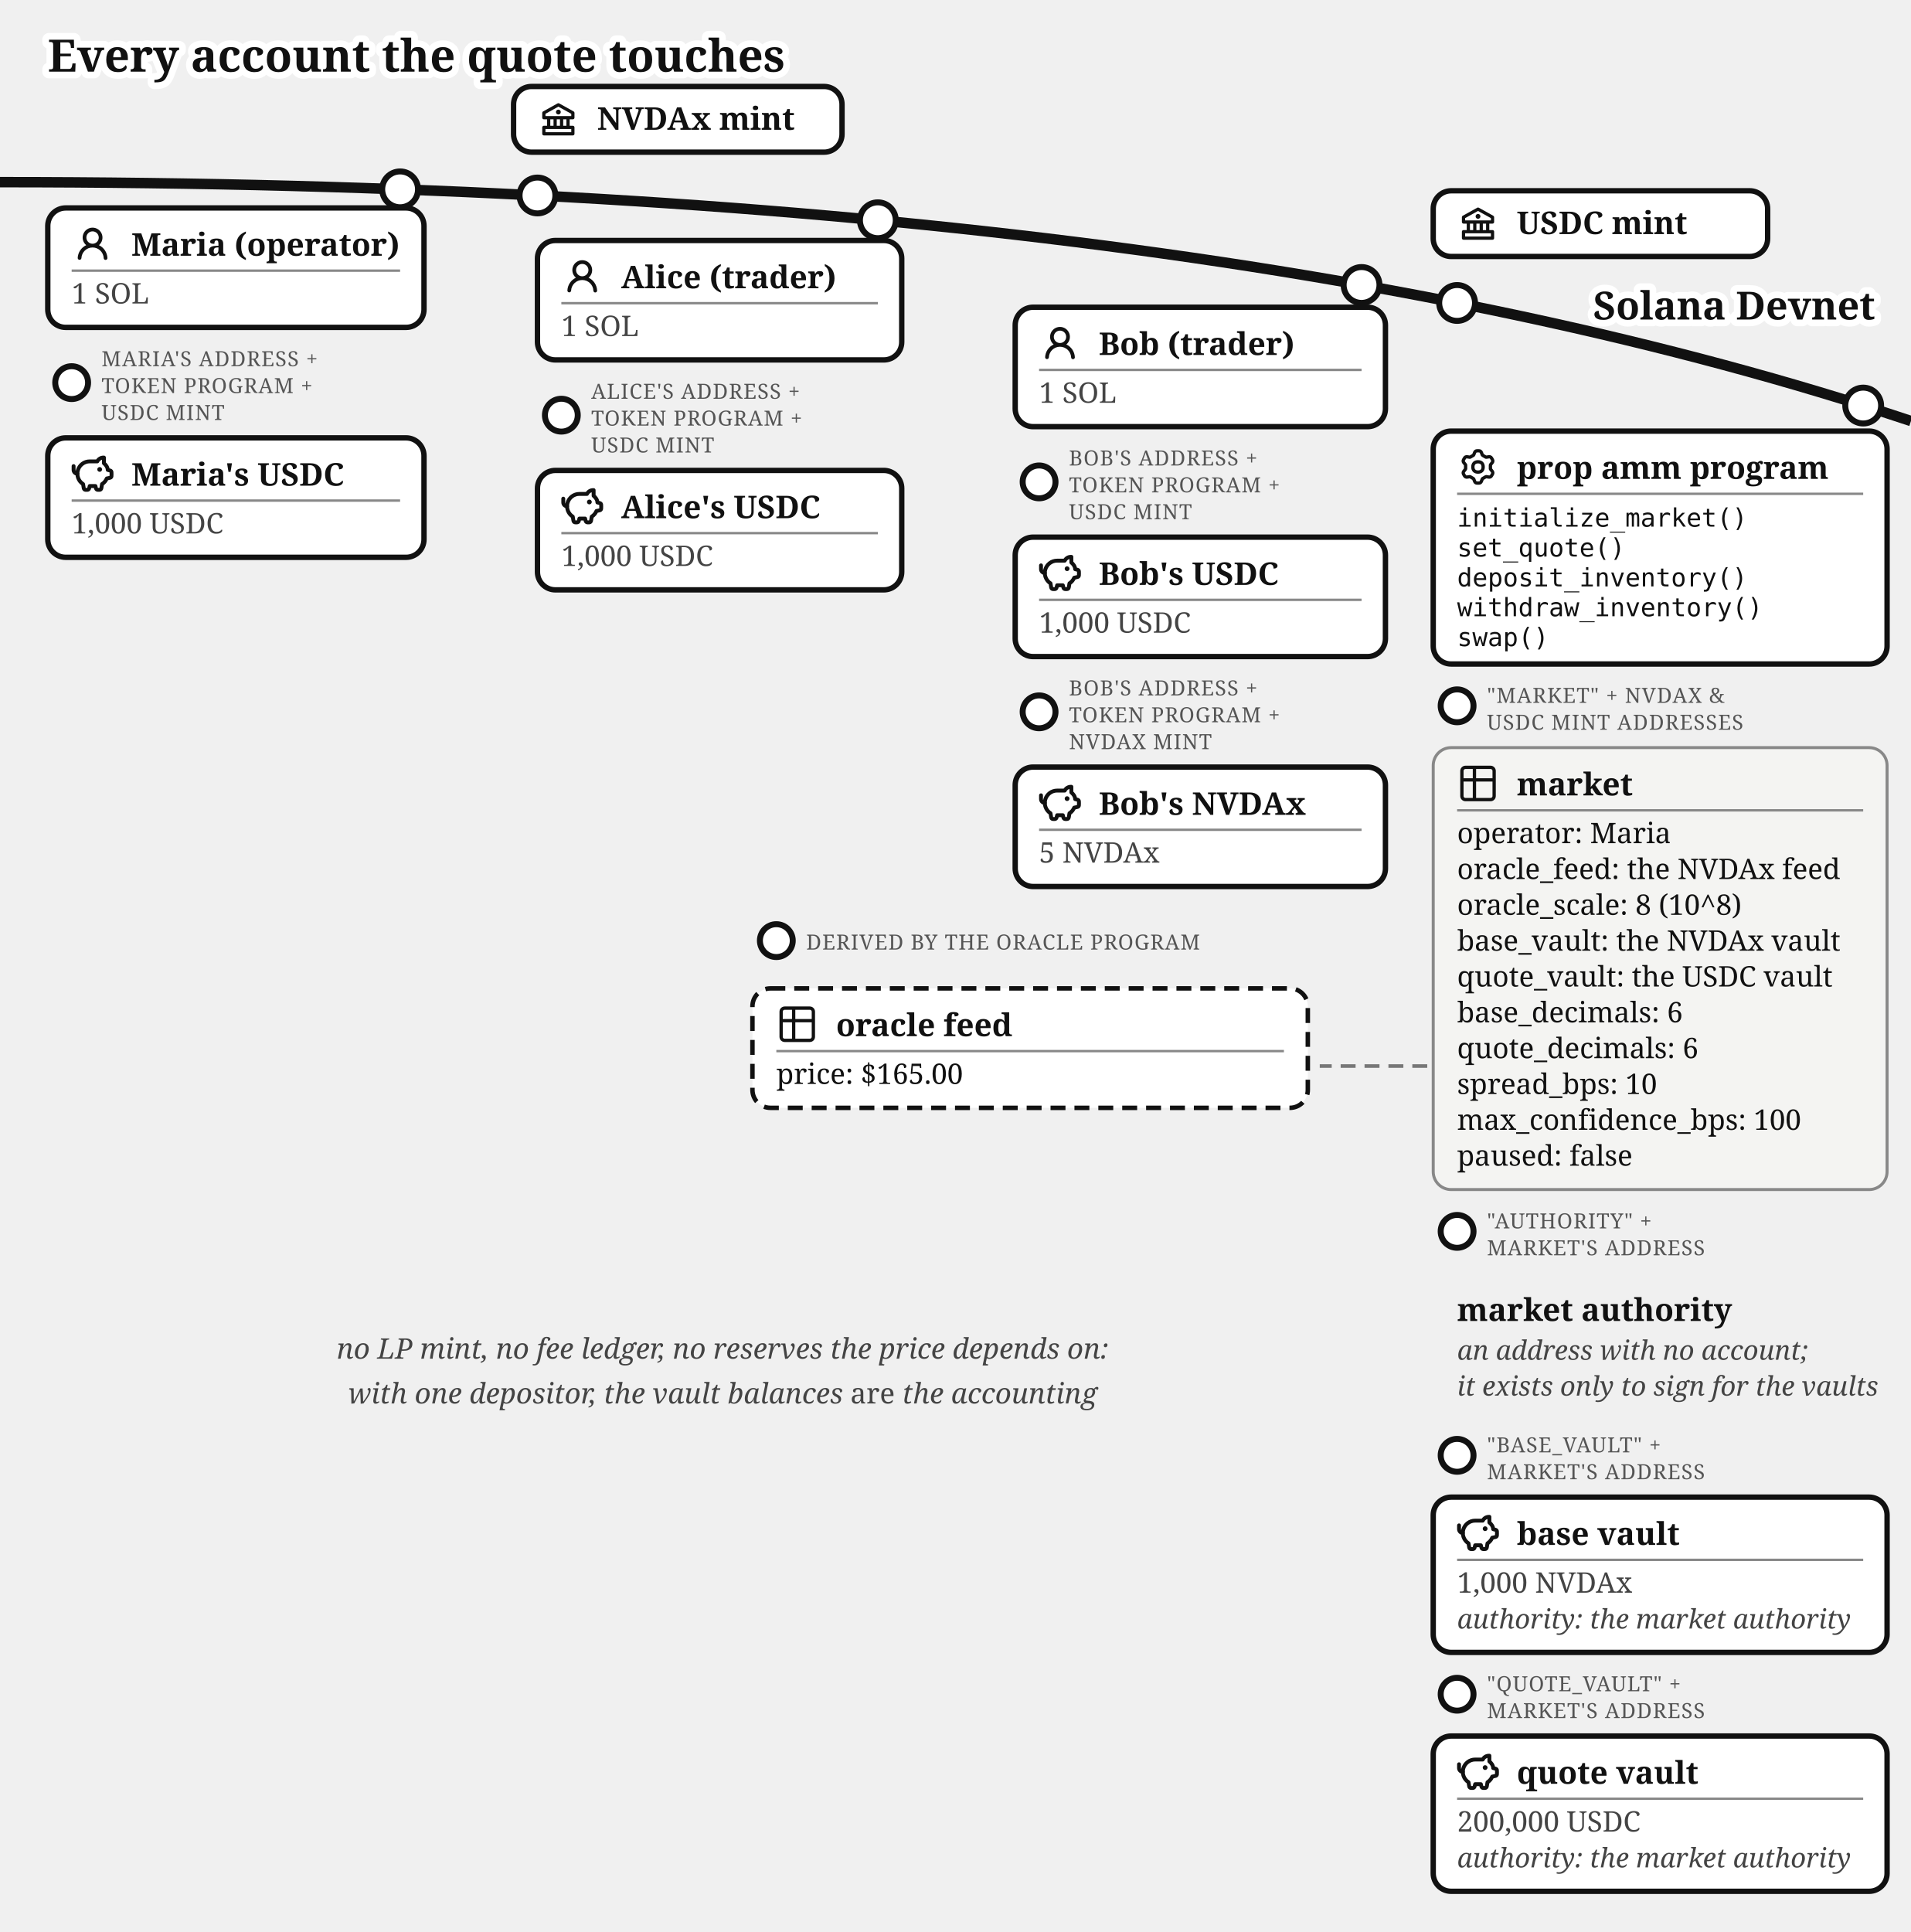
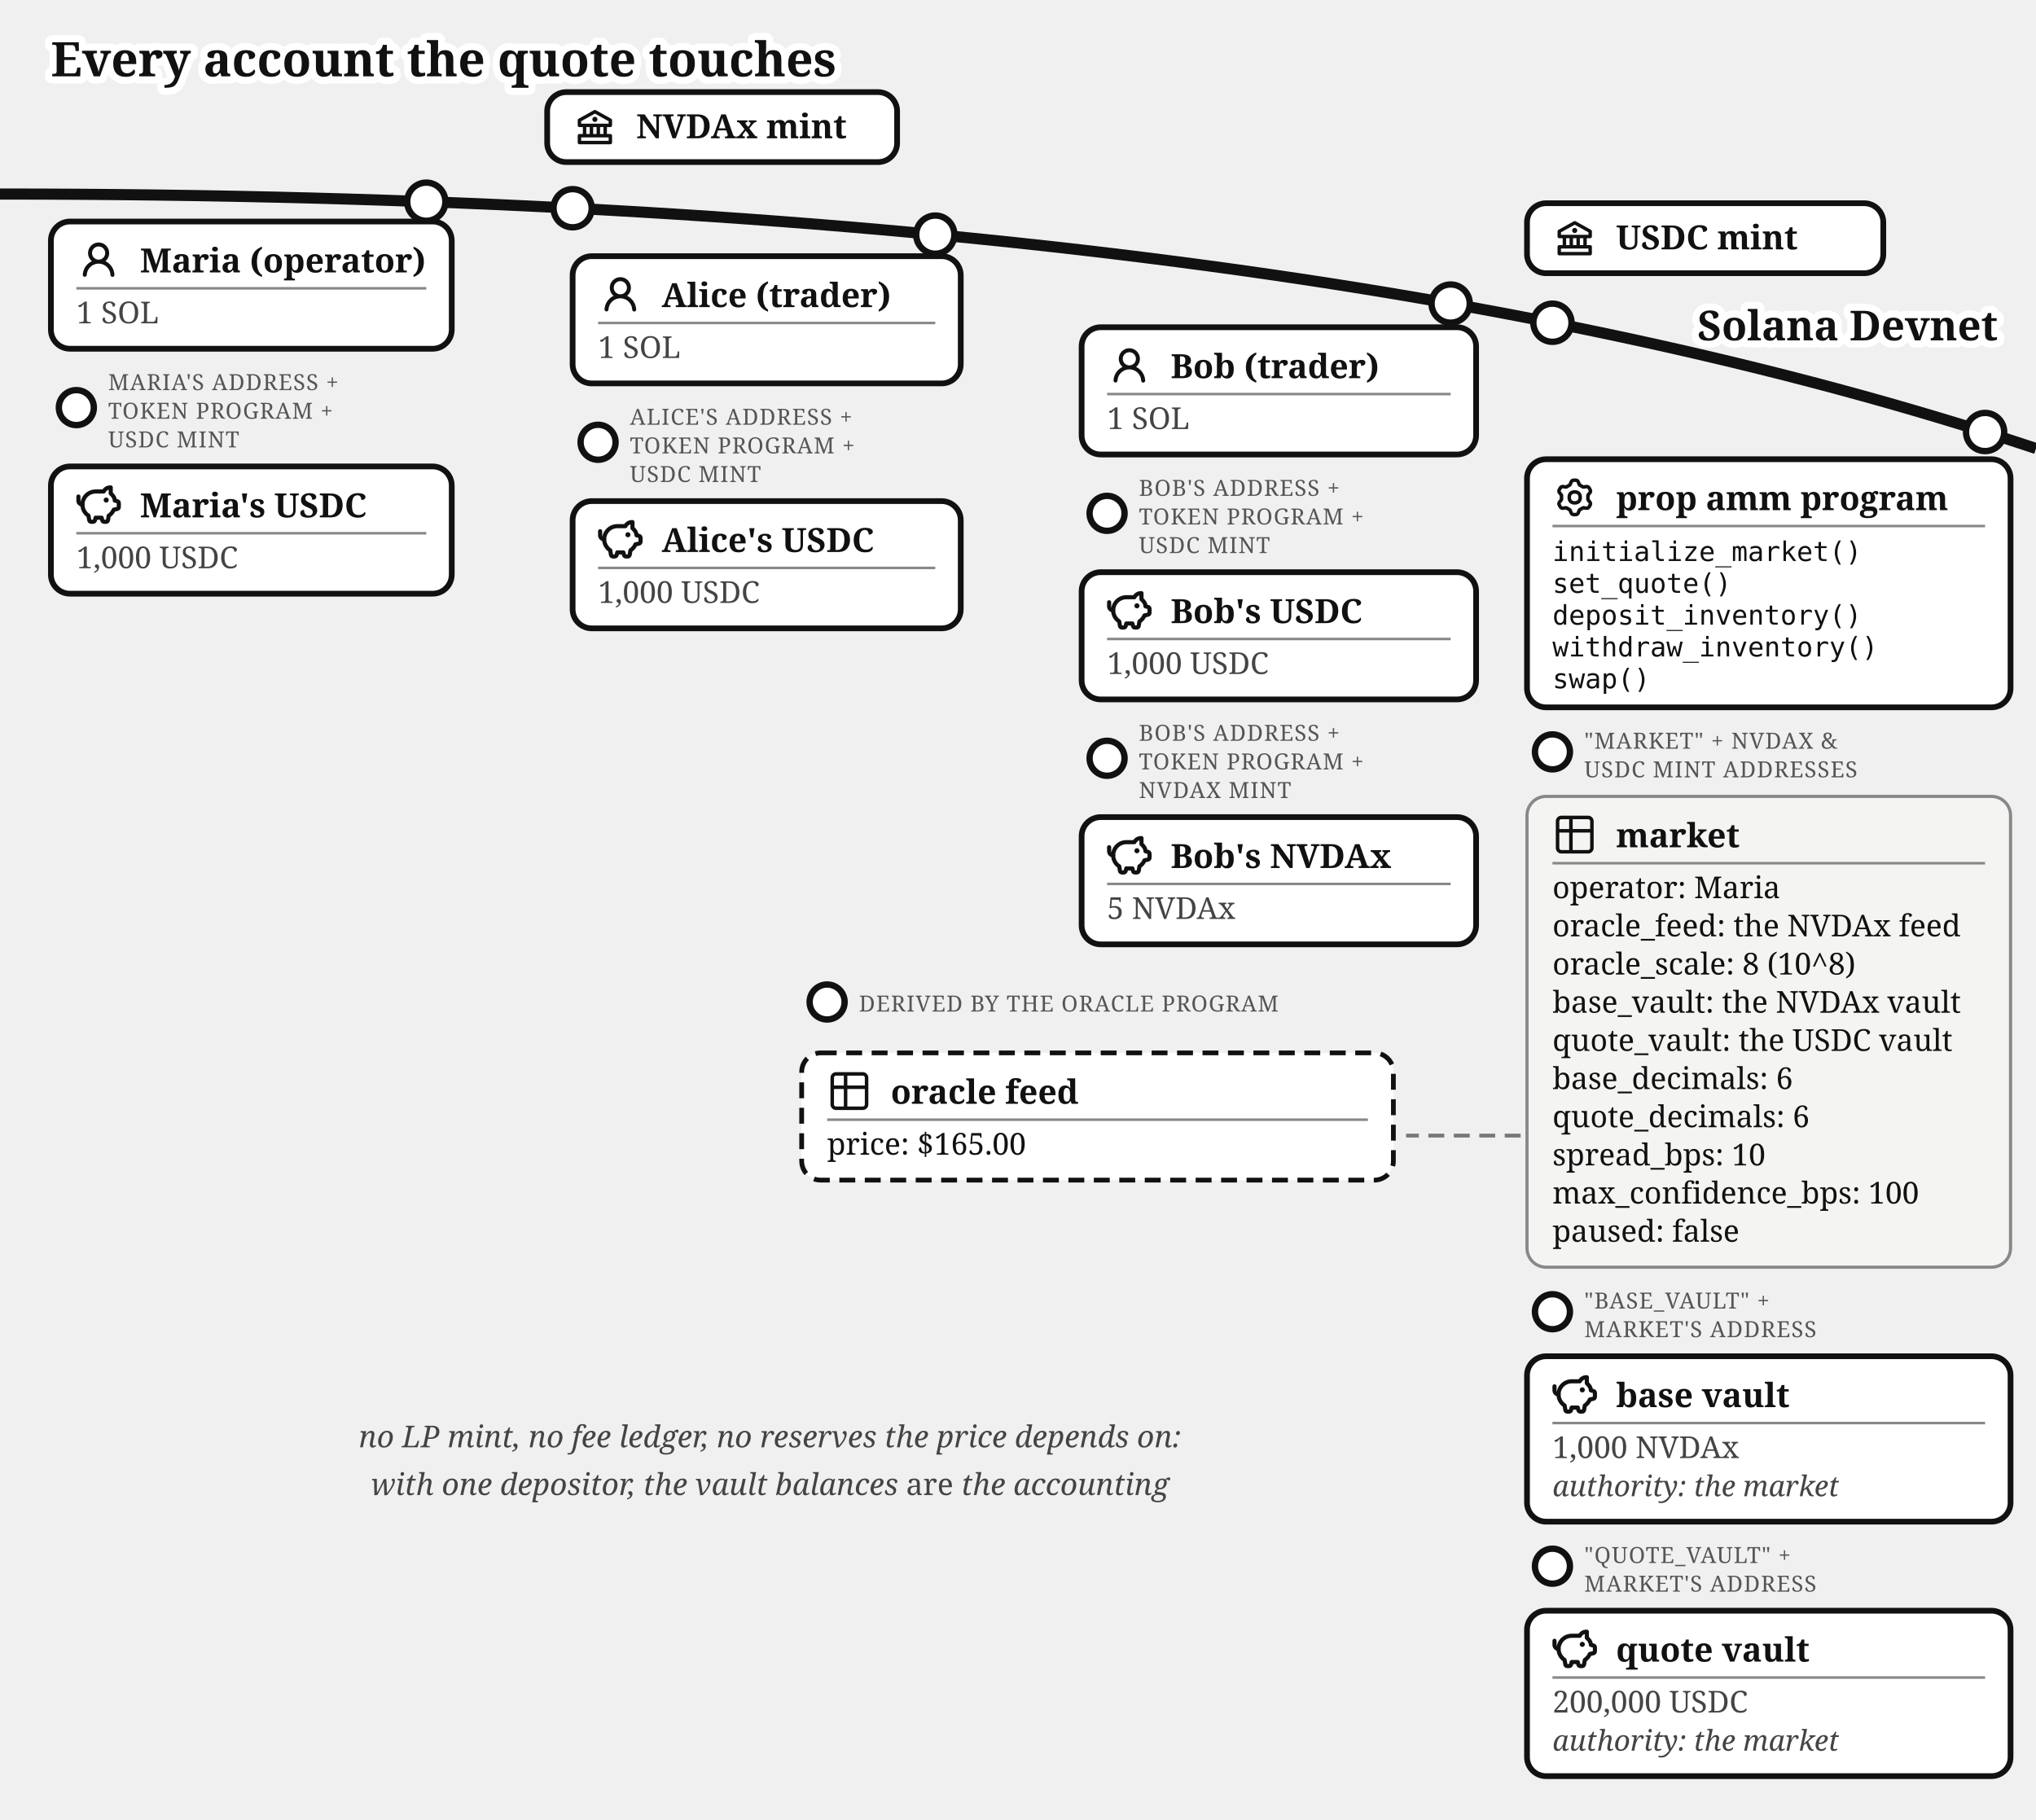
- <svg xmlns="http://www.w3.org/2000/svg" viewBox="0 0 640 647" font-family="Gelasio, Georgia, serif" fill="#111">
+ <svg xmlns="http://www.w3.org/2000/svg" viewBox="0 0 640 572" font-family="Gelasio, Georgia, serif" fill="#111">
  <text stroke="#fff" stroke-width="4.5" paint-order="stroke" stroke-linejoin="round" x="16" y="24" font-size="15" font-weight="bold">Every account the quote touches</text>
  <g transform="translate(0,25)">
    <path d="M 0,36 Q 400,36 640,116" fill="none" stroke="#111" stroke-width="3.5" />
    <text stroke="#fff" stroke-width="4.5" paint-order="stroke" stroke-linejoin="round" x="628" y="82" font-size="13" font-weight="bold" text-anchor="end">Solana Devnet</text>
    <g>
      <circle cx="180" cy="40.461" r="6" fill="#fff" stroke="#111" stroke-width="2" />
      <rect x="172" y="3.957" width="110" height="22" rx="6" fill="#fff" stroke="#111" stroke-width="1.8" />
      <g transform="translate(180,7.95664)">
        <g transform="translate(0.52,0.519) scale(0.54)" fill="#111">
          <path d="m21.49 7.13l-9-5a.99.99 0 0 0-.97 0l-9.01 5C2.19 7.31 2 7.64 2 8v3c0 .55.45 1 1 1h2v4H3c-.55 0-1 .45-1 1v4c0 .55.45 1 1 1h18c.55 0 1-.45 1-1v-4c0-.55-.45-1-1-1h-2v-4h2c.55 0 1-.45 1-1V8a1 1 0 0 0-.51-.87M7 12h2v4H7zm6 0v4h-2v-4zm7 6v2H4v-2zm-3-2h-2v-4h2zm3-6H4V8.59l8-4.44l8 4.44z" />
          <path d="M12 6a1.5 1.5 0 1 0 0 3a1.5 1.5 0 1 0 0-3" />
        </g>
      </g>
      <text x="200" y="18.46" font-size="10.5" font-weight="bold">NVDAx mint</text>
    </g>
    <g>
      <circle cx="488" cy="76.458" r="6" fill="#fff" stroke="#111" stroke-width="2" />
      <rect x="480" y="38.89" width="112" height="22" rx="6" fill="#fff" stroke="#111" stroke-width="1.8" />
      <g transform="translate(488,42.8897)">
        <g transform="translate(0.52,0.519) scale(0.54)" fill="#111">
          <path d="m21.49 7.13l-9-5a.99.99 0 0 0-.97 0l-9.01 5C2.19 7.31 2 7.64 2 8v3c0 .55.45 1 1 1h2v4H3c-.55 0-1 .45-1 1v4c0 .55.45 1 1 1h18c.55 0 1-.45 1-1v-4c0-.55-.45-1-1-1h-2v-4h2c.55 0 1-.45 1-1V8a1 1 0 0 0-.51-.87M7 12h2v4H7zm6 0v4h-2v-4zm7 6v2H4v-2zm-3-2h-2v-4h2zm3-6H4V8.59l8-4.44l8 4.44z" />
          <path d="M12 6a1.5 1.5 0 1 0 0 3a1.5 1.5 0 1 0 0-3" />
        </g>
      </g>
      <text x="508" y="53.39" font-size="10.5" font-weight="bold">USDC mint</text>
    </g>
    <g>
      <circle cx="134" cy="38.409" r="6" fill="#fff" stroke="#111" stroke-width="2" />
      <rect x="16" y="44.638" width="126" height="40" rx="6" fill="#fff" stroke="#111" stroke-width="1.8" />
      <g transform="translate(24,49.6382)">
        <g transform="translate(0.36,0.767) scale(0.8301)" fill="#111">
          <path d="M10.561 8.073a6 6 0 0 1 3.432 5.142a.75.75 0 1 1-1.498.07a4.5 4.5 0 0 0-8.99 0a.75.75 0 0 1-1.498-.07a6 6 0 0 1 3.431-5.142a3.999 3.999 0 1 1 5.123 0M10.5 5a2.5 2.5 0 1 0-5 0a2.5 2.5 0 0 0 5 0" />
        </g>
      </g>
      <text x="44" y="60.638" font-size="10.5" font-weight="bold">Maria (operator)</text>
      <line x1="24" y1="65.638" x2="134" y2="65.638" stroke="#888" stroke-width="0.8" />
      <text x="24" y="76.638" font-size="9.5" fill="#444">1 SOL</text>
    </g>
    <g>
      <circle cx="24" cy="103.138" r="5.5" fill="#fff" stroke="#111" stroke-width="2" />
      <text x="34" y="97.638" font-size="7" letter-spacing="0.3" fill="#555">MARIA'S ADDRESS +</text>
      <text x="34" y="106.638" font-size="7" letter-spacing="0.3" fill="#555">TOKEN PROGRAM +</text>
      <text x="34" y="115.638" font-size="7" letter-spacing="0.3" fill="#555">USDC MINT</text>
      <rect x="16" y="121.638" width="126" height="40" rx="6" fill="#fff" stroke="#111" stroke-width="1.8" />
      <g transform="translate(24,126.638)">
        <g transform="translate(-0.624,-0.624) scale(0.6353)" fill="none" stroke="#111" stroke-linecap="round" stroke-linejoin="round" stroke-width="2.047">
          <path d="M14.5 5.5h-4A6.5 6.5 0 0 0 7 17.478l.288 1.738c.07.423.105.635.202.798a1 1 0 0 0 .49.416c.178.07.392.07.822.07c.397 0 .596 0 .764-.062a1 1 0 0 0 .479-.374c.1-.148.15-.34.246-.727l.209-.837h3l.21.837c.096.386.144.58.245.727a1 1 0 0 0 .479.374c.168.062.367.062.764.062c.43 0 .644 0 .821-.07a1 1 0 0 0 .49-.416c.098-.163.133-.375.203-.798L17 17.478a6.5 6.5 0 0 0 2.502-2.978l.89-.178c.77-.154 1.155-.231 1.381-.508c.227-.276.227-.669.227-1.453v-.3c0-.75 0-1.124-.212-1.396c-.212-.27-.575-.362-1.303-.544L20 10c0-1.5-1.167-2.833-2-3.5v-3h-.264c-1.37 0-2.623.774-3.236 2" />
          <path d="M15.875 9.75h-.125m.25 0a.25.25 0 1 1-.5 0a.25.25 0 0 1 .5 0M2 8v2a2 2 0 0 0 2 2" />
        </g>
      </g>
      <text x="44" y="137.638" font-size="10.5" font-weight="bold">Maria's USDC</text>
      <line x1="24" y1="142.638" x2="134" y2="142.638" stroke="#888" stroke-width="0.8" />
      <text x="24" y="153.638" font-size="9.5" fill="#444">1,000 USDC</text>
    </g>
    <g>
      <circle cx="294" cy="48.762" r="6" fill="#fff" stroke="#111" stroke-width="2" />
      <rect x="180" y="55.536" width="122" height="40" rx="6" fill="#fff" stroke="#111" stroke-width="1.8" />
      <g transform="translate(188,60.5361)">
        <g transform="translate(0.36,0.767) scale(0.8301)" fill="#111">
          <path d="M10.561 8.073a6 6 0 0 1 3.432 5.142a.75.75 0 1 1-1.498.07a4.5 4.5 0 0 0-8.99 0a.75.75 0 0 1-1.498-.07a6 6 0 0 1 3.431-5.142a3.999 3.999 0 1 1 5.123 0M10.5 5a2.5 2.5 0 1 0-5 0a2.5 2.5 0 0 0 5 0" />
        </g>
      </g>
      <text x="208" y="71.536" font-size="10.5" font-weight="bold">Alice (trader)</text>
      <line x1="188" y1="76.536" x2="294" y2="76.536" stroke="#888" stroke-width="0.8" />
      <text x="188" y="87.536" font-size="9.5" fill="#444">1 SOL</text>
    </g>
    <g>
      <circle cx="188" cy="114.036" r="5.5" fill="#fff" stroke="#111" stroke-width="2" />
      <text x="198" y="108.536" font-size="7" letter-spacing="0.3" fill="#555">ALICE'S ADDRESS +</text>
      <text x="198" y="117.536" font-size="7" letter-spacing="0.3" fill="#555">TOKEN PROGRAM +</text>
      <text x="198" y="126.536" font-size="7" letter-spacing="0.3" fill="#555">USDC MINT</text>
      <rect x="180" y="132.536" width="122" height="40" rx="6" fill="#fff" stroke="#111" stroke-width="1.8" />
      <g transform="translate(188,137.536)">
        <g transform="translate(-0.624,-0.624) scale(0.6353)" fill="none" stroke="#111" stroke-linecap="round" stroke-linejoin="round" stroke-width="2.047">
          <path d="M14.5 5.5h-4A6.5 6.5 0 0 0 7 17.478l.288 1.738c.07.423.105.635.202.798a1 1 0 0 0 .49.416c.178.07.392.07.822.07c.397 0 .596 0 .764-.062a1 1 0 0 0 .479-.374c.1-.148.15-.34.246-.727l.209-.837h3l.21.837c.096.386.144.58.245.727a1 1 0 0 0 .479.374c.168.062.367.062.764.062c.43 0 .644 0 .821-.07a1 1 0 0 0 .49-.416c.098-.163.133-.375.203-.798L17 17.478a6.5 6.5 0 0 0 2.502-2.978l.89-.178c.77-.154 1.155-.231 1.381-.508c.227-.276.227-.669.227-1.453v-.3c0-.75 0-1.124-.212-1.396c-.212-.27-.575-.362-1.303-.544L20 10c0-1.5-1.167-2.833-2-3.5v-3h-.264c-1.37 0-2.623.774-3.236 2" />
          <path d="M15.875 9.75h-.125m.25 0a.25.25 0 1 1-.5 0a.25.25 0 0 1 .5 0M2 8v2a2 2 0 0 0 2 2" />
        </g>
      </g>
      <text x="208" y="148.536" font-size="10.5" font-weight="bold">Alice's USDC</text>
      <line x1="188" y1="153.536" x2="294" y2="153.536" stroke="#888" stroke-width="0.8" />
      <text x="188" y="164.536" font-size="9.5" fill="#444">1,000 USDC</text>
    </g>
    <g>
      <circle cx="456" cy="70.436" r="6" fill="#fff" stroke="#111" stroke-width="2" />
      <rect x="340" y="77.88" width="124" height="40" rx="6" fill="#fff" stroke="#111" stroke-width="1.8" />
      <g transform="translate(348,82.8798)">
        <g transform="translate(0.36,0.767) scale(0.8301)" fill="#111">
          <path d="M10.561 8.073a6 6 0 0 1 3.432 5.142a.75.75 0 1 1-1.498.07a4.5 4.5 0 0 0-8.99 0a.75.75 0 0 1-1.498-.07a6 6 0 0 1 3.431-5.142a3.999 3.999 0 1 1 5.123 0M10.5 5a2.5 2.5 0 1 0-5 0a2.5 2.5 0 0 0 5 0" />
        </g>
      </g>
      <text x="368" y="93.88" font-size="10.5" font-weight="bold">Bob (trader)</text>
      <line x1="348" y1="98.88" x2="456" y2="98.88" stroke="#888" stroke-width="0.8" />
      <text x="348" y="109.88" font-size="9.5" fill="#444">1 SOL</text>
    </g>
    <g>
      <circle cx="348" cy="136.38" r="5.5" fill="#fff" stroke="#111" stroke-width="2" />
      <text x="358" y="130.88" font-size="7" letter-spacing="0.3" fill="#555">BOB'S ADDRESS +</text>
      <text x="358" y="139.88" font-size="7" letter-spacing="0.3" fill="#555">TOKEN PROGRAM +</text>
      <text x="358" y="148.88" font-size="7" letter-spacing="0.3" fill="#555">USDC MINT</text>
      <rect x="340" y="154.88" width="124" height="40" rx="6" fill="#fff" stroke="#111" stroke-width="1.8" />
      <g transform="translate(348,159.88)">
        <g transform="translate(-0.624,-0.624) scale(0.6353)" fill="none" stroke="#111" stroke-linecap="round" stroke-linejoin="round" stroke-width="2.047">
          <path d="M14.5 5.5h-4A6.5 6.5 0 0 0 7 17.478l.288 1.738c.07.423.105.635.202.798a1 1 0 0 0 .49.416c.178.07.392.07.822.07c.397 0 .596 0 .764-.062a1 1 0 0 0 .479-.374c.1-.148.15-.34.246-.727l.209-.837h3l.21.837c.096.386.144.58.245.727a1 1 0 0 0 .479.374c.168.062.367.062.764.062c.43 0 .644 0 .821-.07a1 1 0 0 0 .49-.416c.098-.163.133-.375.203-.798L17 17.478a6.5 6.5 0 0 0 2.502-2.978l.89-.178c.77-.154 1.155-.231 1.381-.508c.227-.276.227-.669.227-1.453v-.3c0-.75 0-1.124-.212-1.396c-.212-.27-.575-.362-1.303-.544L20 10c0-1.5-1.167-2.833-2-3.5v-3h-.264c-1.37 0-2.623.774-3.236 2" />
          <path d="M15.875 9.75h-.125m.25 0a.25.25 0 1 1-.5 0a.25.25 0 0 1 .5 0M2 8v2a2 2 0 0 0 2 2" />
        </g>
      </g>
      <text x="368" y="170.88" font-size="10.5" font-weight="bold">Bob's USDC</text>
      <line x1="348" y1="175.88" x2="456" y2="175.88" stroke="#888" stroke-width="0.8" />
      <text x="348" y="186.88" font-size="9.5" fill="#444">1,000 USDC</text>
    </g>
    <g>
      <circle cx="348" cy="213.38" r="5.5" fill="#fff" stroke="#111" stroke-width="2" />
      <text x="358" y="207.88" font-size="7" letter-spacing="0.3" fill="#555">BOB'S ADDRESS +</text>
      <text x="358" y="216.88" font-size="7" letter-spacing="0.3" fill="#555">TOKEN PROGRAM +</text>
      <text x="358" y="225.88" font-size="7" letter-spacing="0.3" fill="#555">NVDAX MINT</text>
      <rect x="340" y="231.88" width="124" height="40" rx="6" fill="#fff" stroke="#111" stroke-width="1.8" />
      <g transform="translate(348,236.88)">
        <g transform="translate(-0.624,-0.624) scale(0.6353)" fill="none" stroke="#111" stroke-linecap="round" stroke-linejoin="round" stroke-width="2.047">
          <path d="M14.5 5.5h-4A6.5 6.5 0 0 0 7 17.478l.288 1.738c.07.423.105.635.202.798a1 1 0 0 0 .49.416c.178.07.392.07.822.07c.397 0 .596 0 .764-.062a1 1 0 0 0 .479-.374c.1-.148.15-.34.246-.727l.209-.837h3l.21.837c.096.386.144.58.245.727a1 1 0 0 0 .479.374c.168.062.367.062.764.062c.43 0 .644 0 .821-.07a1 1 0 0 0 .49-.416c.098-.163.133-.375.203-.798L17 17.478a6.5 6.5 0 0 0 2.502-2.978l.89-.178c.77-.154 1.155-.231 1.381-.508c.227-.276.227-.669.227-1.453v-.3c0-.75 0-1.124-.212-1.396c-.212-.27-.575-.362-1.303-.544L20 10c0-1.5-1.167-2.833-2-3.5v-3h-.264c-1.37 0-2.623.774-3.236 2" />
          <path d="M15.875 9.75h-.125m.25 0a.25.25 0 1 1-.5 0a.25.25 0 0 1 .5 0M2 8v2a2 2 0 0 0 2 2" />
        </g>
      </g>
      <text x="368" y="247.88" font-size="10.5" font-weight="bold">Bob's NVDAx</text>
      <line x1="348" y1="252.88" x2="456" y2="252.88" stroke="#888" stroke-width="0.8" />
      <text x="348" y="263.88" font-size="9.5" fill="#444">5 NVDAx</text>
    </g>
    <g>
      <circle cx="624" cy="110.812" r="6" fill="#fff" stroke="#111" stroke-width="2" />
      <rect x="480" y="119.37" width="152" height="78" rx="6" fill="#fff" stroke="#111" stroke-width="1.8" />
      <g transform="translate(488,124.37)">
        <g transform="translate(0.951,0.952) scale(0.864)" fill="none" stroke="#111" stroke-linecap="round" stroke-linejoin="round" stroke-width="1.28">
          <path d="M11.808 7.727c0 .05.017.1.048.14l.667.84a.96.96 0 0 1 .082 1.08l-.392.676a.96.96 0 0 1-.975.47l-1.063-.16a.23.23 0 0 0-.145.027l-1.26.727a.23.23 0 0 0-.096.112l-.392 1a.96.96 0 0 1-.893.611h-.782a.96.96 0 0 1-.893-.61l-.392-1a.23.23 0 0 0-.096-.113L3.967 10.8a.23.23 0 0 0-.145-.028l-1.063.162a.96.96 0 0 1-.976-.47l-.39-.677a.96.96 0 0 1 .08-1.08l.67-.84a.22.22 0 0 0 .05-.14V6.273c0-.05-.018-.1-.05-.14l-.67-.84a.96.96 0 0 1-.08-1.08l.39-.676a.96.96 0 0 1 .976-.47l1.06.16a.23.23 0 0 0 .145-.027l1.262-.73a.23.23 0 0 0 .096-.113l.394-.996A.96.96 0 0 1 6.61.75h.784a.96.96 0 0 1 .893.61l.392.997q.028.075.096.116l1.26.727a.23.23 0 0 0 .145.028l1.062-.162a.96.96 0 0 1 .976.47l.391.677a.96.96 0 0 1-.081 1.08l-.67.84a.22.22 0 0 0-.049.14v1.454Z" />
          <path d="M7 8.996c1.277 0 1.996-.719 1.996-1.996S8.277 5.004 7 5.004S5.004 5.723 5.004 7S5.723 8.996 7 8.996" />
        </g>
      </g>
      <text x="508" y="135.37" font-size="10.5" font-weight="bold">prop amm program</text>
      <line x1="488" y1="140.37" x2="624" y2="140.37" stroke="#888" stroke-width="0.8" />
      <text x="488" y="151.37" font-size="8.5" font-family="'DejaVu Sans Mono', Menlo, monospace">initialize_market()</text>
      <text x="488" y="161.37" font-size="8.5" font-family="'DejaVu Sans Mono', Menlo, monospace">set_quote()</text>
      <text x="488" y="171.37" font-size="8.5" font-family="'DejaVu Sans Mono', Menlo, monospace">deposit_inventory()</text>
      <text x="488" y="181.37" font-size="8.5" font-family="'DejaVu Sans Mono', Menlo, monospace">withdraw_inventory()</text>
      <text x="488" y="191.37" font-size="8.5" font-family="'DejaVu Sans Mono', Menlo, monospace">swap()</text>
    </g>
    <g>
      <circle cx="488" cy="211.37" r="5.5" fill="#fff" stroke="#111" stroke-width="2" />
      <text x="498" y="210.37" font-size="7" letter-spacing="0.3" fill="#555">"MARKET" + NVDAX &amp;</text>
      <text x="498" y="219.37" font-size="7" letter-spacing="0.3" fill="#555">USDC MINT ADDRESSES</text>
      <rect x="480" y="225.37" width="152" height="148" rx="6" fill="#f4f4f2" stroke="#888" />
      <g transform="translate(488,230.37)">
        <g transform="translate(-0.195,-0.195) scale(0.6)" fill="none" stroke="#111" stroke-linecap="round" stroke-linejoin="round" stroke-width="1.843">
          <path d="M3 5a2 2 0 0 1 2-2h14a2 2 0 0 1 2 2v14a2 2 0 0 1-2 2H5a2 2 0 0 1-2-2zm0 5h18M10 3v18" />
        </g>
      </g>
      <text x="508" y="241.37" font-size="10.5" font-weight="bold">market</text>
      <line x1="488" y1="246.37" x2="624" y2="246.37" stroke="#888" stroke-width="0.8" />
      <text x="488" y="257.37" font-size="9.5">operator: Maria</text>
      <text x="488" y="269.37" font-size="9.5">oracle_feed: the NVDAx feed</text>
      <text x="488" y="281.37" font-size="9.5">oracle_scale: 8 (10^8)</text>
      <text x="488" y="293.37" font-size="9.5">base_vault: the NVDAx vault</text>
      <text x="488" y="305.37" font-size="9.5">quote_vault: the USDC vault</text>
      <text x="488" y="317.37" font-size="9.5">base_decimals: 6</text>
      <text x="488" y="329.37" font-size="9.5">quote_decimals: 6</text>
      <text x="488" y="341.37" font-size="9.5">spread_bps: 10</text>
      <text x="488" y="353.37" font-size="9.5">max_confidence_bps: 100</text>
      <text x="488" y="365.37" font-size="9.5">paused: false</text>
    </g>
    <g>
      <circle cx="488" cy="387.37" r="5.5" fill="#fff" stroke="#111" stroke-width="2" />
-       <text x="498" y="386.37" font-size="7" letter-spacing="0.3" fill="#555">"AUTHORITY" +</text>
+       <text x="498" y="386.37" font-size="7" letter-spacing="0.3" fill="#555">"BASE_VAULT" +</text>
      <text x="498" y="395.37" font-size="7" letter-spacing="0.3" fill="#555">MARKET'S ADDRESS</text>
-       <text x="488" y="417.37" font-size="10.5" font-weight="bold">market authority</text>
-       <text x="488" y="430.37" font-size="9" fill="#444" font-style="italic">an address with no account;</text>
-       <text x="488" y="442.37" font-size="9" fill="#444" font-style="italic">it exists only to sign for the vaults</text>
-     </g>
-     <g>
-       <circle cx="488" cy="462.37" r="5.5" fill="#fff" stroke="#111" stroke-width="2" />
-       <text x="498" y="461.37" font-size="7" letter-spacing="0.3" fill="#555">"BASE_VAULT" +</text>
-       <text x="498" y="470.37" font-size="7" letter-spacing="0.3" fill="#555">MARKET'S ADDRESS</text>
-       <rect x="480" y="476.37" width="152" height="52" rx="6" fill="#fff" stroke="#111" stroke-width="1.8" />
-       <g transform="translate(488,481.37)">
-         <g transform="translate(-0.624,-0.624) scale(0.6353)" fill="none" stroke="#111" stroke-linecap="round" stroke-linejoin="round" stroke-width="2.047">
-           <path d="M14.5 5.5h-4A6.5 6.5 0 0 0 7 17.478l.288 1.738c.07.423.105.635.202.798a1 1 0 0 0 .49.416c.178.07.392.07.822.07c.397 0 .596 0 .764-.062a1 1 0 0 0 .479-.374c.1-.148.15-.34.246-.727l.209-.837h3l.21.837c.096.386.144.58.245.727a1 1 0 0 0 .479.374c.168.062.367.062.764.062c.43 0 .644 0 .821-.07a1 1 0 0 0 .49-.416c.098-.163.133-.375.203-.798L17 17.478a6.5 6.5 0 0 0 2.502-2.978l.89-.178c.77-.154 1.155-.231 1.381-.508c.227-.276.227-.669.227-1.453v-.3c0-.75 0-1.124-.212-1.396c-.212-.27-.575-.362-1.303-.544L20 10c0-1.5-1.167-2.833-2-3.5v-3h-.264c-1.37 0-2.623.774-3.236 2" />
-           <path d="M15.875 9.75h-.125m.25 0a.25.25 0 1 1-.5 0a.25.25 0 0 1 .5 0M2 8v2a2 2 0 0 0 2 2" />
-         </g>
-       </g>
-       <text x="508" y="492.37" font-size="10.5" font-weight="bold">base vault</text>
-       <line x1="488" y1="497.37" x2="624" y2="497.37" stroke="#888" stroke-width="0.8" />
-       <text x="488" y="508.37" font-size="9.5" fill="#444">1,000 NVDAx</text>
-       <text x="488" y="520.37" font-size="9" font-style="italic" fill="#444">authority: the market authority</text>
-     </g>
-     <g>
-       <circle cx="488" cy="542.37" r="5.5" fill="#fff" stroke="#111" stroke-width="2" />
-       <text x="498" y="541.37" font-size="7" letter-spacing="0.3" fill="#555">"QUOTE_VAULT" +</text>
-       <text x="498" y="550.37" font-size="7" letter-spacing="0.3" fill="#555">MARKET'S ADDRESS</text>
-       <rect x="480" y="556.37" width="152" height="52" rx="6" fill="#fff" stroke="#111" stroke-width="1.8" />
-       <g transform="translate(488,561.37)">
-         <g transform="translate(-0.624,-0.624) scale(0.6353)" fill="none" stroke="#111" stroke-linecap="round" stroke-linejoin="round" stroke-width="2.047">
-           <path d="M14.5 5.5h-4A6.5 6.5 0 0 0 7 17.478l.288 1.738c.07.423.105.635.202.798a1 1 0 0 0 .49.416c.178.07.392.07.822.07c.397 0 .596 0 .764-.062a1 1 0 0 0 .479-.374c.1-.148.15-.34.246-.727l.209-.837h3l.21.837c.096.386.144.58.245.727a1 1 0 0 0 .479.374c.168.062.367.062.764.062c.43 0 .644 0 .821-.07a1 1 0 0 0 .49-.416c.098-.163.133-.375.203-.798L17 17.478a6.5 6.5 0 0 0 2.502-2.978l.89-.178c.77-.154 1.155-.231 1.381-.508c.227-.276.227-.669.227-1.453v-.3c0-.75 0-1.124-.212-1.396c-.212-.27-.575-.362-1.303-.544L20 10c0-1.5-1.167-2.833-2-3.5v-3h-.264c-1.37 0-2.623.774-3.236 2" />
-           <path d="M15.875 9.75h-.125m.25 0a.25.25 0 1 1-.5 0a.25.25 0 0 1 .5 0M2 8v2a2 2 0 0 0 2 2" />
-         </g>
-       </g>
-       <text x="508" y="572.37" font-size="10.5" font-weight="bold">quote vault</text>
-       <line x1="488" y1="577.37" x2="624" y2="577.37" stroke="#888" stroke-width="0.8" />
-       <text x="488" y="588.37" font-size="9.5" fill="#444">200,000 USDC</text>
-       <text x="488" y="600.37" font-size="9" font-style="italic" fill="#444">authority: the market authority</text>
+       <rect x="480" y="401.37" width="152" height="52" rx="6" fill="#fff" stroke="#111" stroke-width="1.8" />
+       <g transform="translate(488,406.37)">
+         <g transform="translate(-0.624,-0.624) scale(0.6353)" fill="none" stroke="#111" stroke-linecap="round" stroke-linejoin="round" stroke-width="2.047">
+           <path d="M14.5 5.5h-4A6.5 6.5 0 0 0 7 17.478l.288 1.738c.07.423.105.635.202.798a1 1 0 0 0 .49.416c.178.07.392.07.822.07c.397 0 .596 0 .764-.062a1 1 0 0 0 .479-.374c.1-.148.15-.34.246-.727l.209-.837h3l.21.837c.096.386.144.58.245.727a1 1 0 0 0 .479.374c.168.062.367.062.764.062c.43 0 .644 0 .821-.07a1 1 0 0 0 .49-.416c.098-.163.133-.375.203-.798L17 17.478a6.5 6.5 0 0 0 2.502-2.978l.89-.178c.77-.154 1.155-.231 1.381-.508c.227-.276.227-.669.227-1.453v-.3c0-.75 0-1.124-.212-1.396c-.212-.27-.575-.362-1.303-.544L20 10c0-1.5-1.167-2.833-2-3.5v-3h-.264c-1.37 0-2.623.774-3.236 2" />
+           <path d="M15.875 9.75h-.125m.25 0a.25.25 0 1 1-.5 0a.25.25 0 0 1 .5 0M2 8v2a2 2 0 0 0 2 2" />
+         </g>
+       </g>
+       <text x="508" y="417.37" font-size="10.5" font-weight="bold">base vault</text>
+       <line x1="488" y1="422.37" x2="624" y2="422.37" stroke="#888" stroke-width="0.8" />
+       <text x="488" y="433.37" font-size="9.5" fill="#444">1,000 NVDAx</text>
+       <text x="488" y="445.37" font-size="9" font-style="italic" fill="#444">authority: the market</text>
+     </g>
+     <g>
+       <circle cx="488" cy="467.37" r="5.5" fill="#fff" stroke="#111" stroke-width="2" />
+       <text x="498" y="466.37" font-size="7" letter-spacing="0.3" fill="#555">"QUOTE_VAULT" +</text>
+       <text x="498" y="475.37" font-size="7" letter-spacing="0.3" fill="#555">MARKET'S ADDRESS</text>
+       <rect x="480" y="481.37" width="152" height="52" rx="6" fill="#fff" stroke="#111" stroke-width="1.8" />
+       <g transform="translate(488,486.37)">
+         <g transform="translate(-0.624,-0.624) scale(0.6353)" fill="none" stroke="#111" stroke-linecap="round" stroke-linejoin="round" stroke-width="2.047">
+           <path d="M14.5 5.5h-4A6.5 6.5 0 0 0 7 17.478l.288 1.738c.07.423.105.635.202.798a1 1 0 0 0 .49.416c.178.07.392.07.822.07c.397 0 .596 0 .764-.062a1 1 0 0 0 .479-.374c.1-.148.15-.34.246-.727l.209-.837h3l.21.837c.096.386.144.58.245.727a1 1 0 0 0 .479.374c.168.062.367.062.764.062c.43 0 .644 0 .821-.07a1 1 0 0 0 .49-.416c.098-.163.133-.375.203-.798L17 17.478a6.5 6.5 0 0 0 2.502-2.978l.89-.178c.77-.154 1.155-.231 1.381-.508c.227-.276.227-.669.227-1.453v-.3c0-.75 0-1.124-.212-1.396c-.212-.27-.575-.362-1.303-.544L20 10c0-1.5-1.167-2.833-2-3.5v-3h-.264c-1.37 0-2.623.774-3.236 2" />
+           <path d="M15.875 9.75h-.125m.25 0a.25.25 0 1 1-.5 0a.25.25 0 0 1 .5 0M2 8v2a2 2 0 0 0 2 2" />
+         </g>
+       </g>
+       <text x="508" y="497.37" font-size="10.5" font-weight="bold">quote vault</text>
+       <line x1="488" y1="502.37" x2="624" y2="502.37" stroke="#888" stroke-width="0.8" />
+       <text x="488" y="513.37" font-size="9.5" fill="#444">200,000 USDC</text>
+       <text x="488" y="525.37" font-size="9" font-style="italic" fill="#444">authority: the market</text>
    </g>
    <g>
      <circle cx="260" cy="290" r="5.5" fill="#fff" stroke="#111" stroke-width="2" />
      <text x="270" y="293" font-size="7" letter-spacing="0.3" fill="#555">DERIVED BY THE ORACLE PROGRAM</text>
      <rect x="252" y="306" width="186" height="40" rx="6" fill="#fff" stroke="#111" stroke-width="1.5" stroke-dasharray="5,3" />
      <g transform="translate(260,311)">
        <g transform="translate(-0.195,-0.195) scale(0.6)" fill="none" stroke="#111" stroke-linecap="round" stroke-linejoin="round" stroke-width="1.843">
          <path d="M3 5a2 2 0 0 1 2-2h14a2 2 0 0 1 2 2v14a2 2 0 0 1-2 2H5a2 2 0 0 1-2-2zm0 5h18M10 3v18" />
        </g>
      </g>
      <text x="280" y="322" font-size="10.5" font-weight="bold">oracle feed</text>
      <line x1="260" y1="327" x2="430" y2="327" stroke="#888" stroke-width="0.8" />
      <text x="260" y="338" font-size="9.5">price: $165.00</text>
    </g>
    <line x1="478" y1="332" x2="442" y2="332" stroke="#777" stroke-width="1.2" stroke-dasharray="5 3" />
    <text x="242" y="430" font-size="9.5" fill="#444" font-style="italic" text-anchor="middle">no LP mint, no fee ledger, no reserves the price depends on:</text>
    <text x="242" y="445" font-size="9.5" fill="#444" font-style="italic" text-anchor="middle">with one depositor, the vault balances <tspan font-style="normal">are</tspan> the accounting</text>
  </g>
</svg>
